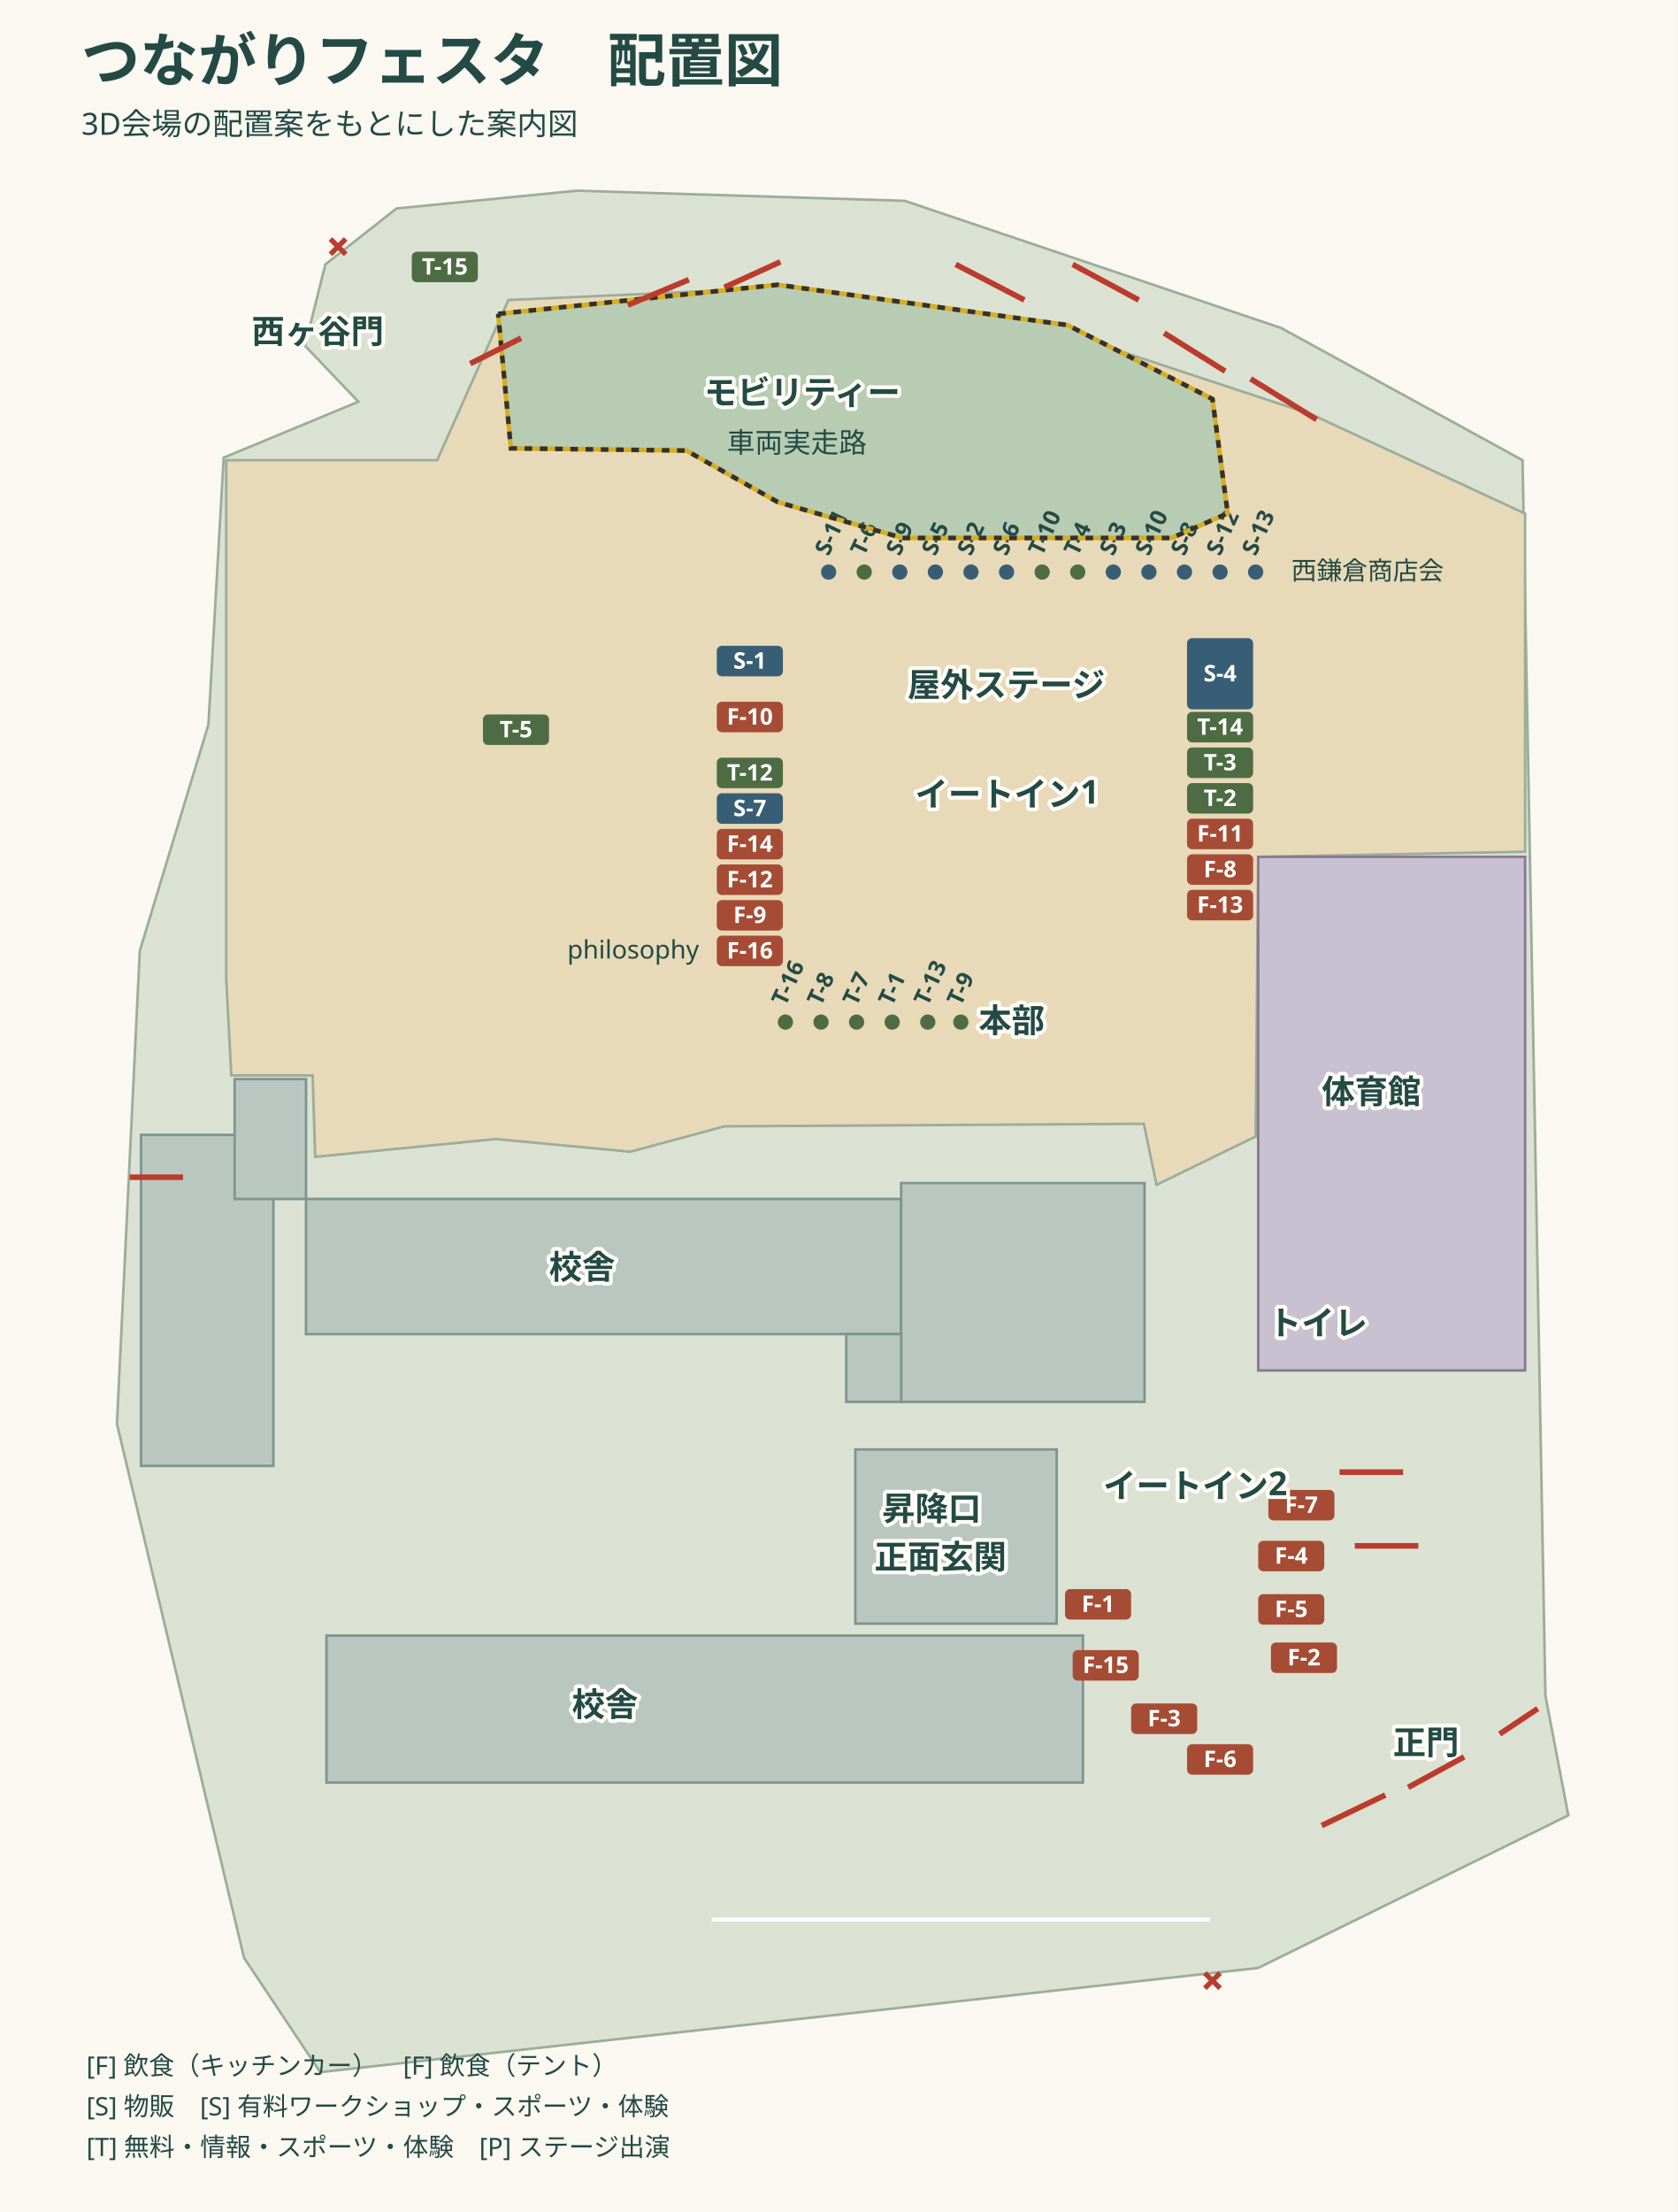
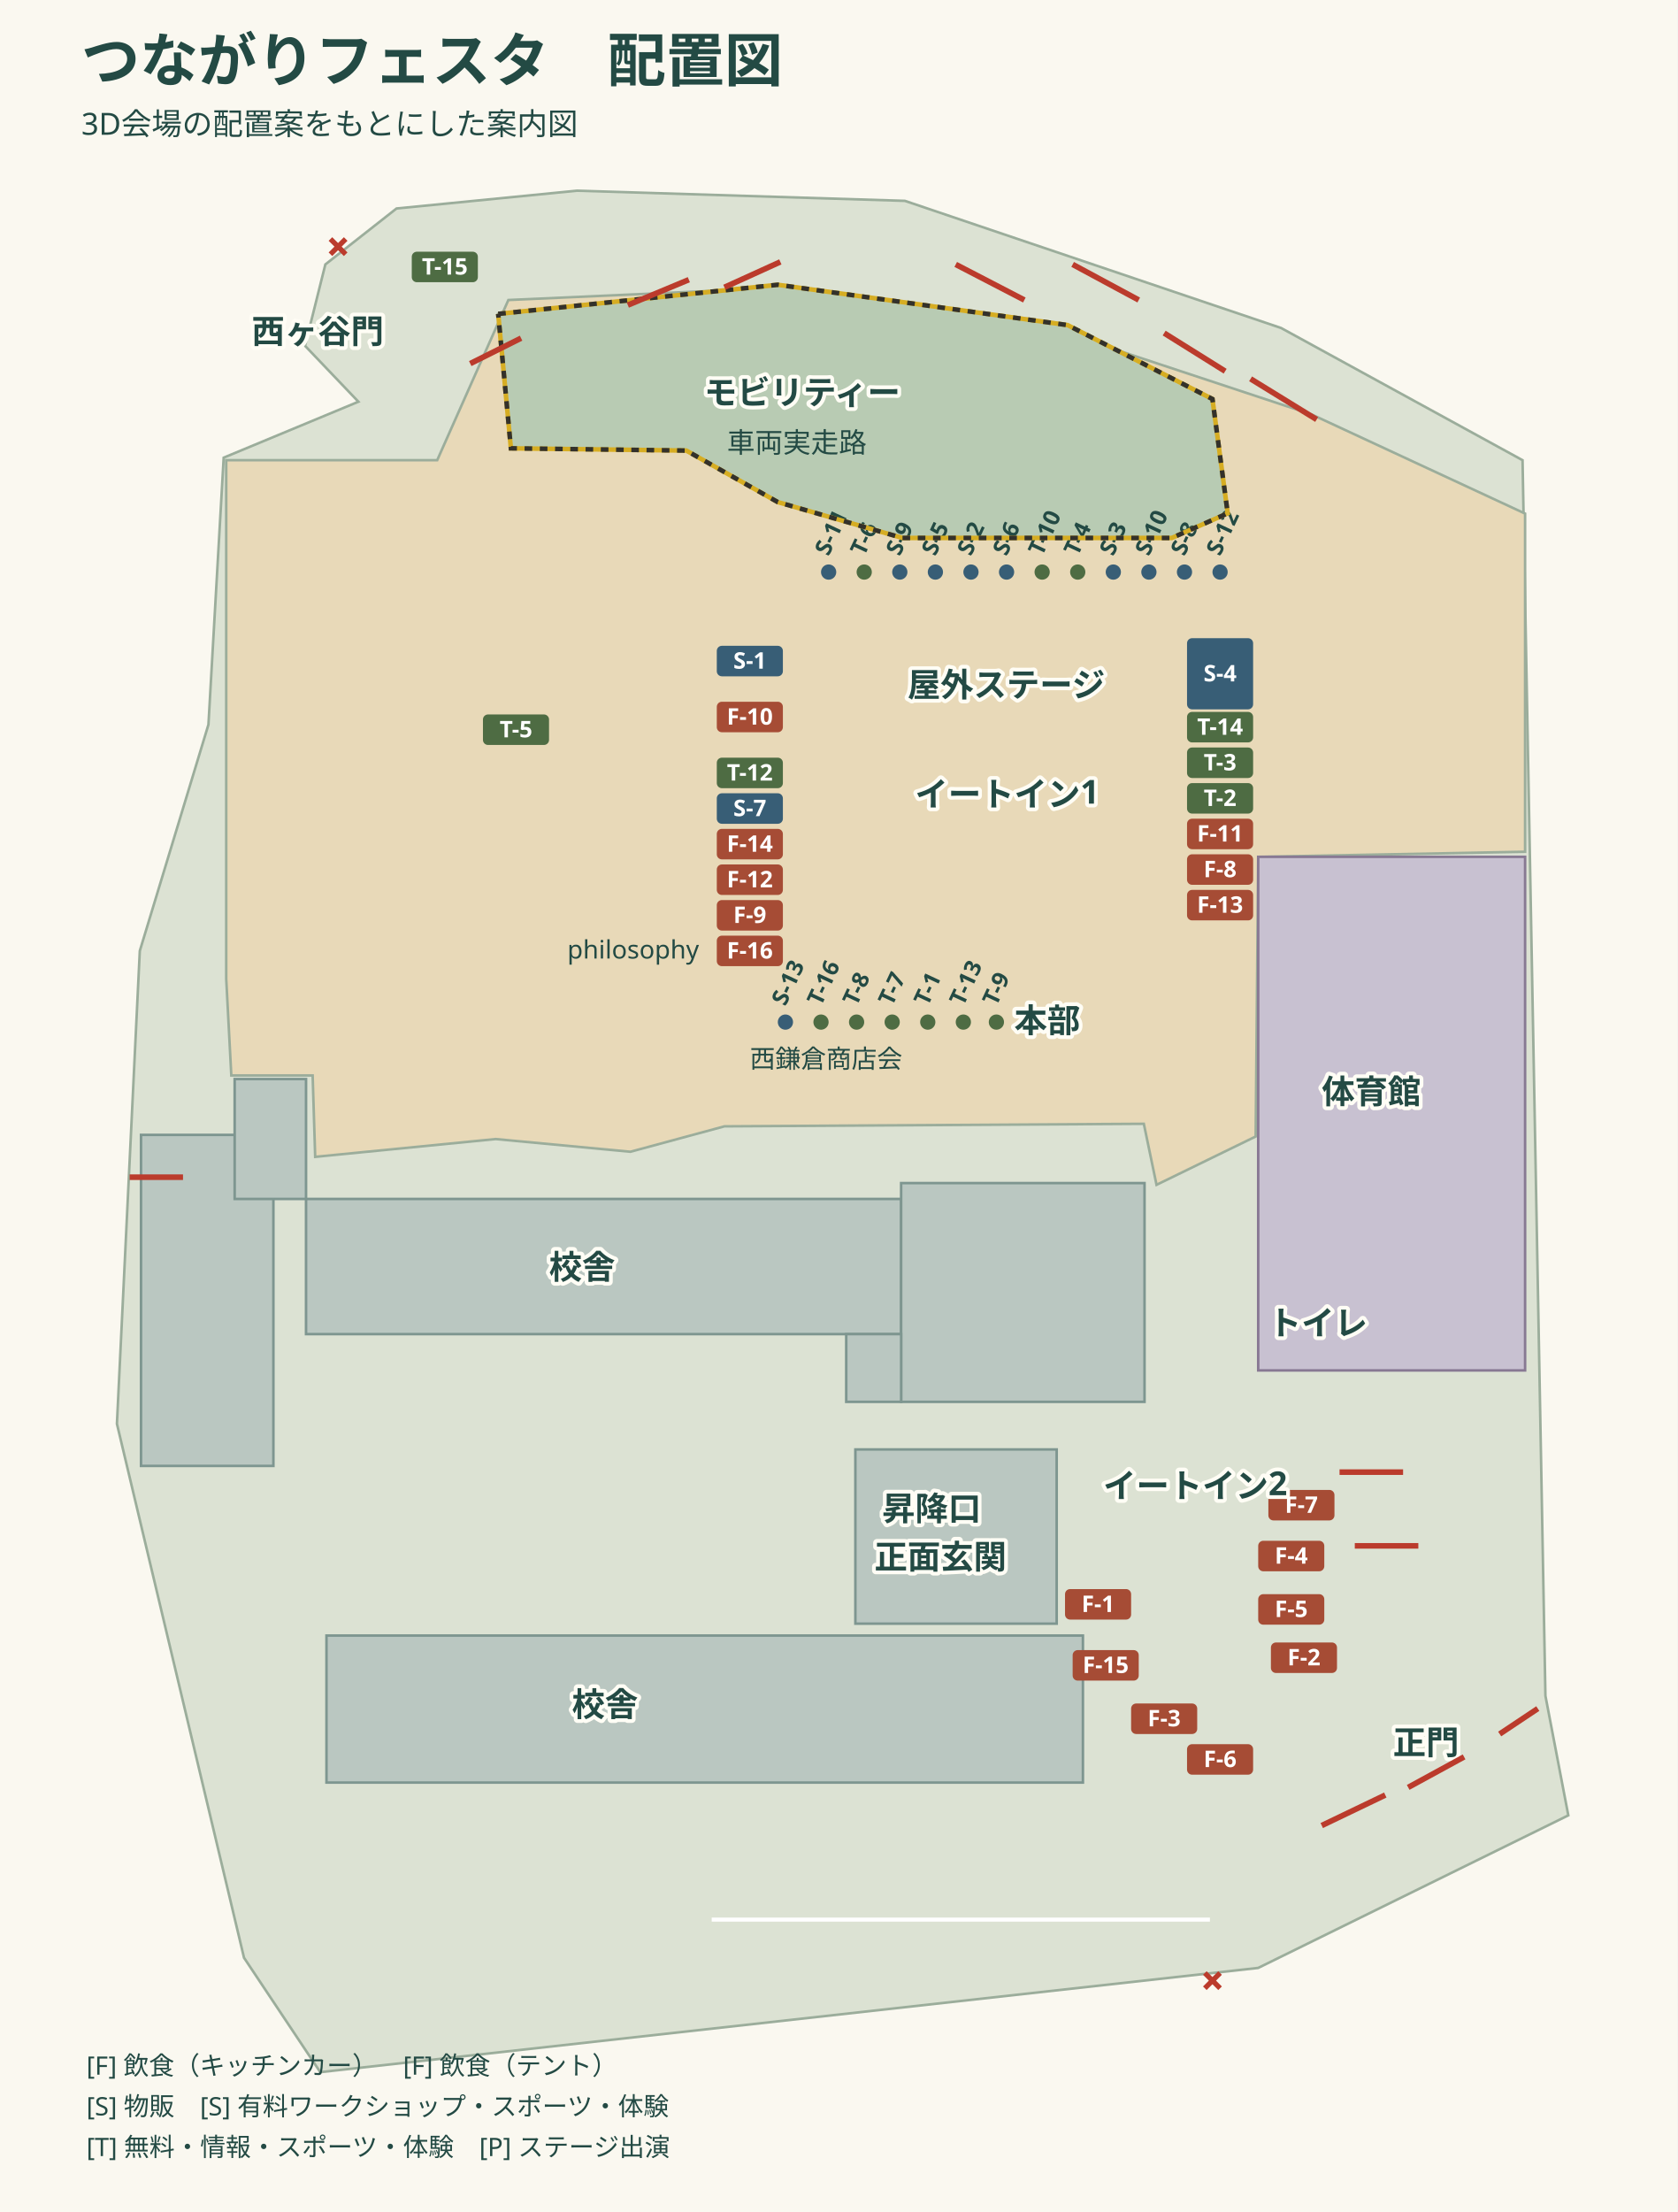
<svg xmlns="http://www.w3.org/2000/svg" viewBox="0 0 660 870" role="img" aria-labelledby="title desc">
  <style>text{font-family:sans-serif;fill:#234a44} .label{font-size:13px;font-weight:bold;paint-order:stroke;stroke:#fffdf5;stroke-width:3px;stroke-linejoin:round} .id{font-size:9px;font-weight:bold;fill:white}</style>
  <rect width="660" height="870" fill="#faf8f0" />
  <text x="32" y="32" font-size="23" font-weight="bold">つながりフェスタ　配置図</text>
  <text x="32" y="53" font-size="12">3D会場の配置案をもとにした案内図</text>
  <g transform="translate(25 35)">
    <polygon points="103,69 131,47 202,40 331,44 479,94 574,146 583,632 592,679 470,739 101,780 71,735 21,525 30,339 57,250 63,145 116,123 95,101" fill="#dce2d3" stroke="#9bad9b" />
    <polygon points="64.0,146.0 147.0,146.0 175.0,83.0 286.0,78.0 382.0,92.0 491.0,128.0 575.0,167.0 575.0,300.0 470.0,302.0 469.0,412.0 430.0,431.0 425.0,407.0 260.0,408.0 223.0,418.0 170.0,413.0 99.0,420.0 98.0,388.0 66.0,388.0 64.0,350.0" fill="#e8d9b8" stroke="#9bad9b" />
    <polygon points="171,88.456 281,77.000 395,92.862 452,121.943 458,166.886 436,176.579 330,176.579 281,162.480 245,142.211 176,141.330" fill="#b8cbb3" stroke="#9bad9b" />
    <text class="label" x="252" y="124">モビリティー</text>
    <text x="261" y="143" font-size="11">車両実走路</text>
    <rect x="95.4" y="436.56" width="234.12" height="53.16" fill="#bac7c1" stroke="#7e9690" />
    <rect x="30.48" y="411.36" width="52.08" height="130.2" fill="#bac7c1" stroke="#7e9690" />
    <rect x="67.32" y="389.4" width="28.08" height="47.16" fill="#bac7c1" stroke="#7e9690" />
    <rect x="329.52" y="430.32" width="95.76" height="86.04" fill="#bac7c1" stroke="#7e9690" />
    <rect x="307.92" y="489.72" width="21.6" height="26.64" fill="#bac7c1" stroke="#7e9690" />
    <rect x="311.52" y="535.08" width="79.2" height="68.52" fill="#bac7c1" stroke="#7e9690" />
    <rect x="103.44" y="608.28" width="297.6" height="57.82" fill="#bac7c1" stroke="#7e9690" />
    <rect x="470" y="302" width="105" height="202" fill="#c8c1d1" stroke="#887993" />
    <text class="label" x="495" y="399">体育館</text>
    <text class="label" x="191" y="468">校舎</text>
    <text class="label" x="200" y="640">校舎</text>
    <text class="label" x="322" y="563">昇降口</text>
    <text class="label" x="319" y="582">正面玄関</text>
    <g transform="translate(-10 0)">
      <rect x="404" y="590" width="26" height="12" rx="2" fill="#a64c35" />
      <text class="id" x="417" y="599" text-anchor="middle">F-1</text>
    </g>
    <rect x="475" y="611" width="26" height="12" rx="2" fill="#a64c35" />
    <text class="id" x="488" y="620" text-anchor="middle">F-2</text>
    <g transform="translate(-8 0)">
      <rect x="428" y="635" width="26" height="12" rx="2" fill="#a64c35" />
      <text class="id" x="441" y="644" text-anchor="middle">F-3</text>
    </g>
    <g transform="translate(-5 0)">
      <rect x="475" y="571" width="26" height="12" rx="2" fill="#a64c35" />
      <text class="id" x="488" y="580" text-anchor="middle">F-4</text>
    </g>
    <g transform="translate(-5 0)">
      <rect x="475" y="592" width="26" height="12" rx="2" fill="#a64c35" />
      <text class="id" x="488" y="601" text-anchor="middle">F-5</text>
    </g>
    <g transform="translate(-6 0)">
      <rect x="448" y="651" width="26" height="12" rx="2" fill="#a64c35" />
      <text class="id" x="461" y="660" text-anchor="middle">F-6</text>
    </g>
    <g transform="translate(-4 0)">
      <rect x="478" y="551" width="26" height="12" rx="2" fill="#a64c35" />
      <text class="id" x="491" y="560" text-anchor="middle">F-7</text>
    </g>
    <g transform="translate(-4 0)">
      <rect x="446" y="301.0" width="26" height="12" rx="2" fill="#a64c35" />
      <text class="id" x="459" y="310.0" text-anchor="middle">F-8</text>
    </g>
    <g transform="translate(-26 0)">
      <rect x="283" y="319" width="26" height="12" rx="2" fill="#a64c35" />
      <text class="id" x="296" y="328" text-anchor="middle">F-9</text>
    </g>
    <g transform="translate(-26 0)">
      <rect x="283" y="241" width="26" height="12" rx="2" fill="#a64c35" />
      <text class="id" x="296" y="250" text-anchor="middle">F-10</text>
    </g>
    <g transform="translate(-4 0)">
      <rect x="446" y="287.0" width="26" height="12" rx="2" fill="#a64c35" />
      <text class="id" x="459" y="296.0" text-anchor="middle">F-11</text>
    </g>
    <g transform="translate(-26 0)">
      <rect x="283" y="305" width="26" height="12" rx="2" fill="#a64c35" />
      <text class="id" x="296" y="314" text-anchor="middle">F-12</text>
    </g>
    <g transform="translate(-4 0)">
      <rect x="446" y="315.0" width="26" height="12" rx="2" fill="#a64c35" />
      <text class="id" x="459" y="324.0" text-anchor="middle">F-13</text>
    </g>
    <g transform="translate(-26 0)">
      <rect x="283" y="291" width="26" height="12" rx="2" fill="#a64c35" />
      <text class="id" x="296" y="300" text-anchor="middle">F-14</text>
    </g>
    <g transform="translate(-15 0)">
      <rect x="412" y="614" width="26" height="12" rx="2" fill="#a64c35" />
      <text class="id" x="425" y="623" text-anchor="middle">F-15</text>
    </g>
    <g transform="translate(-26 0)">
      <rect x="283" y="219" width="26" height="12" rx="2" fill="#385e76" />
      <text class="id" x="296" y="228" text-anchor="middle">S-1</text>
    </g>
    <g transform="translate(-11 -8)">
      <circle cx="368.0" cy="198.0" r="3" fill="#385e76" />
      <text x="368.0" y="192.0" transform="rotate(-65 368.0 192.0)" font-size="9" font-weight="bold">S-2</text>
    </g>
    <g transform="translate(-11 -8)">
      <circle cx="424.0" cy="198.0" r="3" fill="#385e76" />
      <text x="424.0" y="192.0" transform="rotate(-65 424.0 192.0)" font-size="9" font-weight="bold">S-3</text>
    </g>
    <g transform="translate(-23 0)">
      <rect x="465" y="216" width="26" height="28" rx="2" fill="#385e76" />
      <text class="id" x="478" y="233.0" text-anchor="middle">S-4</text>
    </g>
    <g transform="translate(-11 -8)">
      <circle cx="354.0" cy="198.0" r="3" fill="#385e76" />
      <text x="354.0" y="192.0" transform="rotate(-65 354.0 192.0)" font-size="9" font-weight="bold">S-5</text>
    </g>
    <g transform="translate(-11 -8)">
      <circle cx="382.0" cy="198.0" r="3" fill="#385e76" />
      <text x="382.0" y="192.0" transform="rotate(-65 382.0 192.0)" font-size="9" font-weight="bold">S-6</text>
    </g>
    <g transform="translate(-26 0)">
      <rect x="283" y="277" width="26" height="12" rx="2" fill="#385e76" />
      <text class="id" x="296" y="286" text-anchor="middle">S-7</text>
    </g>
    <g transform="translate(-11 -8)">
      <circle cx="452.0" cy="198.0" r="3" fill="#385e76" />
      <text x="452.0" y="192.0" transform="rotate(-65 452.0 192.0)" font-size="9" font-weight="bold">S-8</text>
    </g>
    <g transform="translate(-11 -8)">
      <circle cx="340.0" cy="198.0" r="3" fill="#385e76" />
      <text x="340.0" y="192.0" transform="rotate(-65 340.0 192.0)" font-size="9" font-weight="bold">S-9</text>
    </g>
    <g transform="translate(-11 -8)">
      <circle cx="438.0" cy="198.0" r="3" fill="#385e76" />
      <text x="438.0" y="192.0" transform="rotate(-65 438.0 192.0)" font-size="9" font-weight="bold">S-10</text>
    </g>
    <g transform="translate(-11 -8)">
      <circle cx="312.0" cy="198.0" r="3" fill="#385e76" />
      <text x="312.0" y="192.0" transform="rotate(-65 312.0 192.0)" font-size="9" font-weight="bold">S-11</text>
    </g>
    <g transform="translate(-11 -8)">
      <circle cx="466.0" cy="198.0" r="3" fill="#385e76" />
      <text x="466.0" y="192.0" transform="rotate(-65 466.0 192.0)" font-size="9" font-weight="bold">S-12</text>
    </g>
-     <circle cx="326.0" cy="367.0" r="3" fill="#4e6c43" />
-     <text x="326.0" y="361.0" transform="rotate(-65 326.0 361.0)" font-size="9" font-weight="bold">T-1</text>
+     <circle cx="340.0" cy="367.0" r="3" fill="#4e6c43" />
+     <text x="340.0" y="361.0" transform="rotate(-65 340.0 361.0)" font-size="9" font-weight="bold">T-1</text>
    <g transform="translate(-23 0)">
      <rect x="465" y="273.0" width="26" height="12" rx="2" fill="#4e6c43" />
      <text class="id" x="478" y="282.0" text-anchor="middle">T-2</text>
    </g>
    <g transform="translate(-23 0)">
      <rect x="465" y="259.0" width="26" height="12" rx="2" fill="#4e6c43" />
      <text class="id" x="478" y="268.0" text-anchor="middle">T-3</text>
    </g>
    <g transform="translate(-11 -8)">
      <circle cx="410.0" cy="198.0" r="3" fill="#4e6c43" />
      <text x="410.0" y="192.0" transform="rotate(-65 410.0 192.0)" font-size="9" font-weight="bold">T-4</text>
    </g>
    <rect x="165" y="246" width="26" height="12" rx="2" fill="#4e6c43" />
    <text class="id" x="178" y="255" text-anchor="middle">T-5</text>
    <g transform="translate(-11 -8)">
      <circle cx="326.0" cy="198.0" r="3" fill="#4e6c43" />
      <text x="326.0" y="192.0" transform="rotate(-65 326.0 192.0)" font-size="9" font-weight="bold">T-6</text>
    </g>
+     <circle cx="326.0" cy="367.0" r="3" fill="#4e6c43" />
+     <text x="326.0" y="361.0" transform="rotate(-65 326.0 361.0)" font-size="9" font-weight="bold">T-7</text>
    <circle cx="312.0" cy="367.0" r="3" fill="#4e6c43" />
-     <text x="312.0" y="361.0" transform="rotate(-65 312.0 361.0)" font-size="9" font-weight="bold">T-7</text>
-     <circle cx="298.0" cy="367.0" r="3" fill="#4e6c43" />
-     <text x="298.0" y="361.0" transform="rotate(-65 298.0 361.0)" font-size="9" font-weight="bold">T-8</text>
-     <circle cx="353.0" cy="367.0" r="3" fill="#4e6c43" />
-     <text x="353.0" y="361.0" transform="rotate(-65 353.0 361.0)" font-size="9" font-weight="bold">T-9</text>
+     <text x="312.0" y="361.0" transform="rotate(-65 312.0 361.0)" font-size="9" font-weight="bold">T-8</text>
+     <circle cx="367.0" cy="367.0" r="3" fill="#4e6c43" />
+     <text x="367.0" y="361.0" transform="rotate(-65 367.0 361.0)" font-size="9" font-weight="bold">T-9</text>
    <g transform="translate(-11 -8)">
      <circle cx="396.0" cy="198.0" r="3" fill="#4e6c43" />
      <text x="396.0" y="192.0" transform="rotate(-65 396.0 192.0)" font-size="9" font-weight="bold">T-10</text>
    </g>
    <g transform="translate(-26 0)">
      <rect x="283" y="263" width="26" height="12" rx="2" fill="#4e6c43" />
      <text class="id" x="296" y="272" text-anchor="middle">T-12</text>
    </g>
-     <circle cx="340.0" cy="367.0" r="3" fill="#4e6c43" />
-     <text x="340.0" y="361.0" transform="rotate(-65 340.0 361.0)" font-size="9" font-weight="bold">T-13</text>
+     <circle cx="354.0" cy="367.0" r="3" fill="#4e6c43" />
+     <text x="354.0" y="361.0" transform="rotate(-65 354.0 361.0)" font-size="9" font-weight="bold">T-13</text>
    <g transform="translate(-23 0)">
      <rect x="465" y="245.0" width="26" height="12" rx="2" fill="#4e6c43" />
      <text class="id" x="478" y="254.0" text-anchor="middle">T-14</text>
    </g>
    <rect x="137" y="64" width="26" height="12" rx="2" fill="#4e6c43" />
    <text class="id" x="150" y="73" text-anchor="middle">T-15</text>
-     <circle cx="284.0" cy="367.0" r="3" fill="#4e6c43" />
-     <text x="284.0" y="361.0" transform="rotate(-65 284.0 361.0)" font-size="9" font-weight="bold">T-16</text>
+     <circle cx="298.0" cy="367.0" r="3" fill="#4e6c43" />
+     <text x="298.0" y="361.0" transform="rotate(-65 298.0 361.0)" font-size="9" font-weight="bold">T-16</text>
    <text class="label" x="74" y="100">西ヶ谷門</text>
    <text class="label" x="523" y="655">正門</text>
    <text class="label" x="332" y="239">屋外ステージ</text>
    <text class="label" x="335" y="282">イートイン1</text>
-     <text class="label" x="360" y="371">本部</text>
+     <text class="label" x="374" y="371">本部</text>
    <text class="label" x="409" y="554">イートイン2</text>
    <text class="label" x="474" y="490">トイレ</text>
    <g fill="none">
      <polyline points="171,88.456 281,77.000 395,92.862 452,121.943 458,166.886 436,176.579 330,176.579 281,162.480 245,142.211 176,141.330 171,88.456" stroke="#d6ad23" stroke-width="1.8" />
      <polyline points="171,88.456 281,77.000 395,92.862 452,121.943 458,166.886 436,176.579 330,176.579 281,162.480 245,142.211 176,141.330 171,88.456" stroke="#33312b" stroke-width="1.8" stroke-dasharray="3 3" />
      <line x1="160" y1="108" x2="180" y2="98" stroke="#bb3b2c" stroke-width="2.2" />
      <line x1="222" y1="85" x2="246" y2="75" stroke="#bb3b2c" stroke-width="2.2" />
      <line x1="260" y1="78" x2="282" y2="68" stroke="#bb3b2c" stroke-width="2.2" />
      <line x1="351" y1="69" x2="378" y2="83" stroke="#bb3b2c" stroke-width="2.2" />
      <line x1="397" y1="69" x2="423" y2="83" stroke="#bb3b2c" stroke-width="2.2" />
      <line x1="433" y1="96" x2="457" y2="111" stroke="#bb3b2c" stroke-width="2.2" />
      <line x1="467" y1="114" x2="493" y2="130" stroke="#bb3b2c" stroke-width="2.2" />
      <line x1="26" y1="428" x2="47" y2="428" stroke="#bb3b2c" stroke-width="2.2" />
      <line x1="502" y1="544" x2="527" y2="544" stroke="#bb3b2c" stroke-width="2.2" />
      <line x1="508" y1="573" x2="533" y2="573" stroke="#bb3b2c" stroke-width="2.2" />
      <line x1="495" y1="683" x2="520" y2="671" stroke="#bb3b2c" stroke-width="2.2" />
      <line x1="529" y1="668" x2="551" y2="656" stroke="#bb3b2c" stroke-width="2.2" />
      <line x1="565" y1="647" x2="580" y2="637" stroke="#bb3b2c" stroke-width="2.2" />
    </g>
    <line x1="255" y1="720" x2="451" y2="720" stroke="#ffffff" stroke-width="1.6" />
    <path d="M105,59 L111,65 M105,65 L111,59" fill="none" stroke="#bb3b2c" stroke-width="2" />
    <path d="M449,741 L455,747 M449,747 L455,741" fill="none" stroke="#bb3b2c" stroke-width="2" />
    <rect x="257" y="333" width="26" height="12" rx="2" fill="#a64c35" />
    <text class="id" x="270" y="342" text-anchor="middle">F-16</text>
    <text x="250" y="342" text-anchor="end" font-size="10">philosophy</text>
-     <circle cx="469" cy="190" r="3" fill="#385e76" />
-     <text x="469" y="184" transform="rotate(-65 469 184)" font-size="9" font-weight="bold">S-13</text>
-     <text x="483" y="193" font-size="10">西鎌倉商店会</text>
+     <circle cx="284" cy="367" r="3" fill="#385e76" />
+     <text x="284" y="361" transform="rotate(-65 284 361)" font-size="9" font-weight="bold">S-13</text>
+     <text x="270" y="385" font-size="10">西鎌倉商店会</text>
  </g>
  <text x="34" y="816" font-size="10">[F] 飲食（キッチンカー）　[F] 飲食（テント）</text>
  <text x="34" y="832" font-size="10">[S] 物販　[S] 有料ワークショップ・スポーツ・体験</text>
  <text x="34" y="848" font-size="10">[T] 無料・情報・スポーツ・体験　[P] ステージ出演</text>
</svg>
